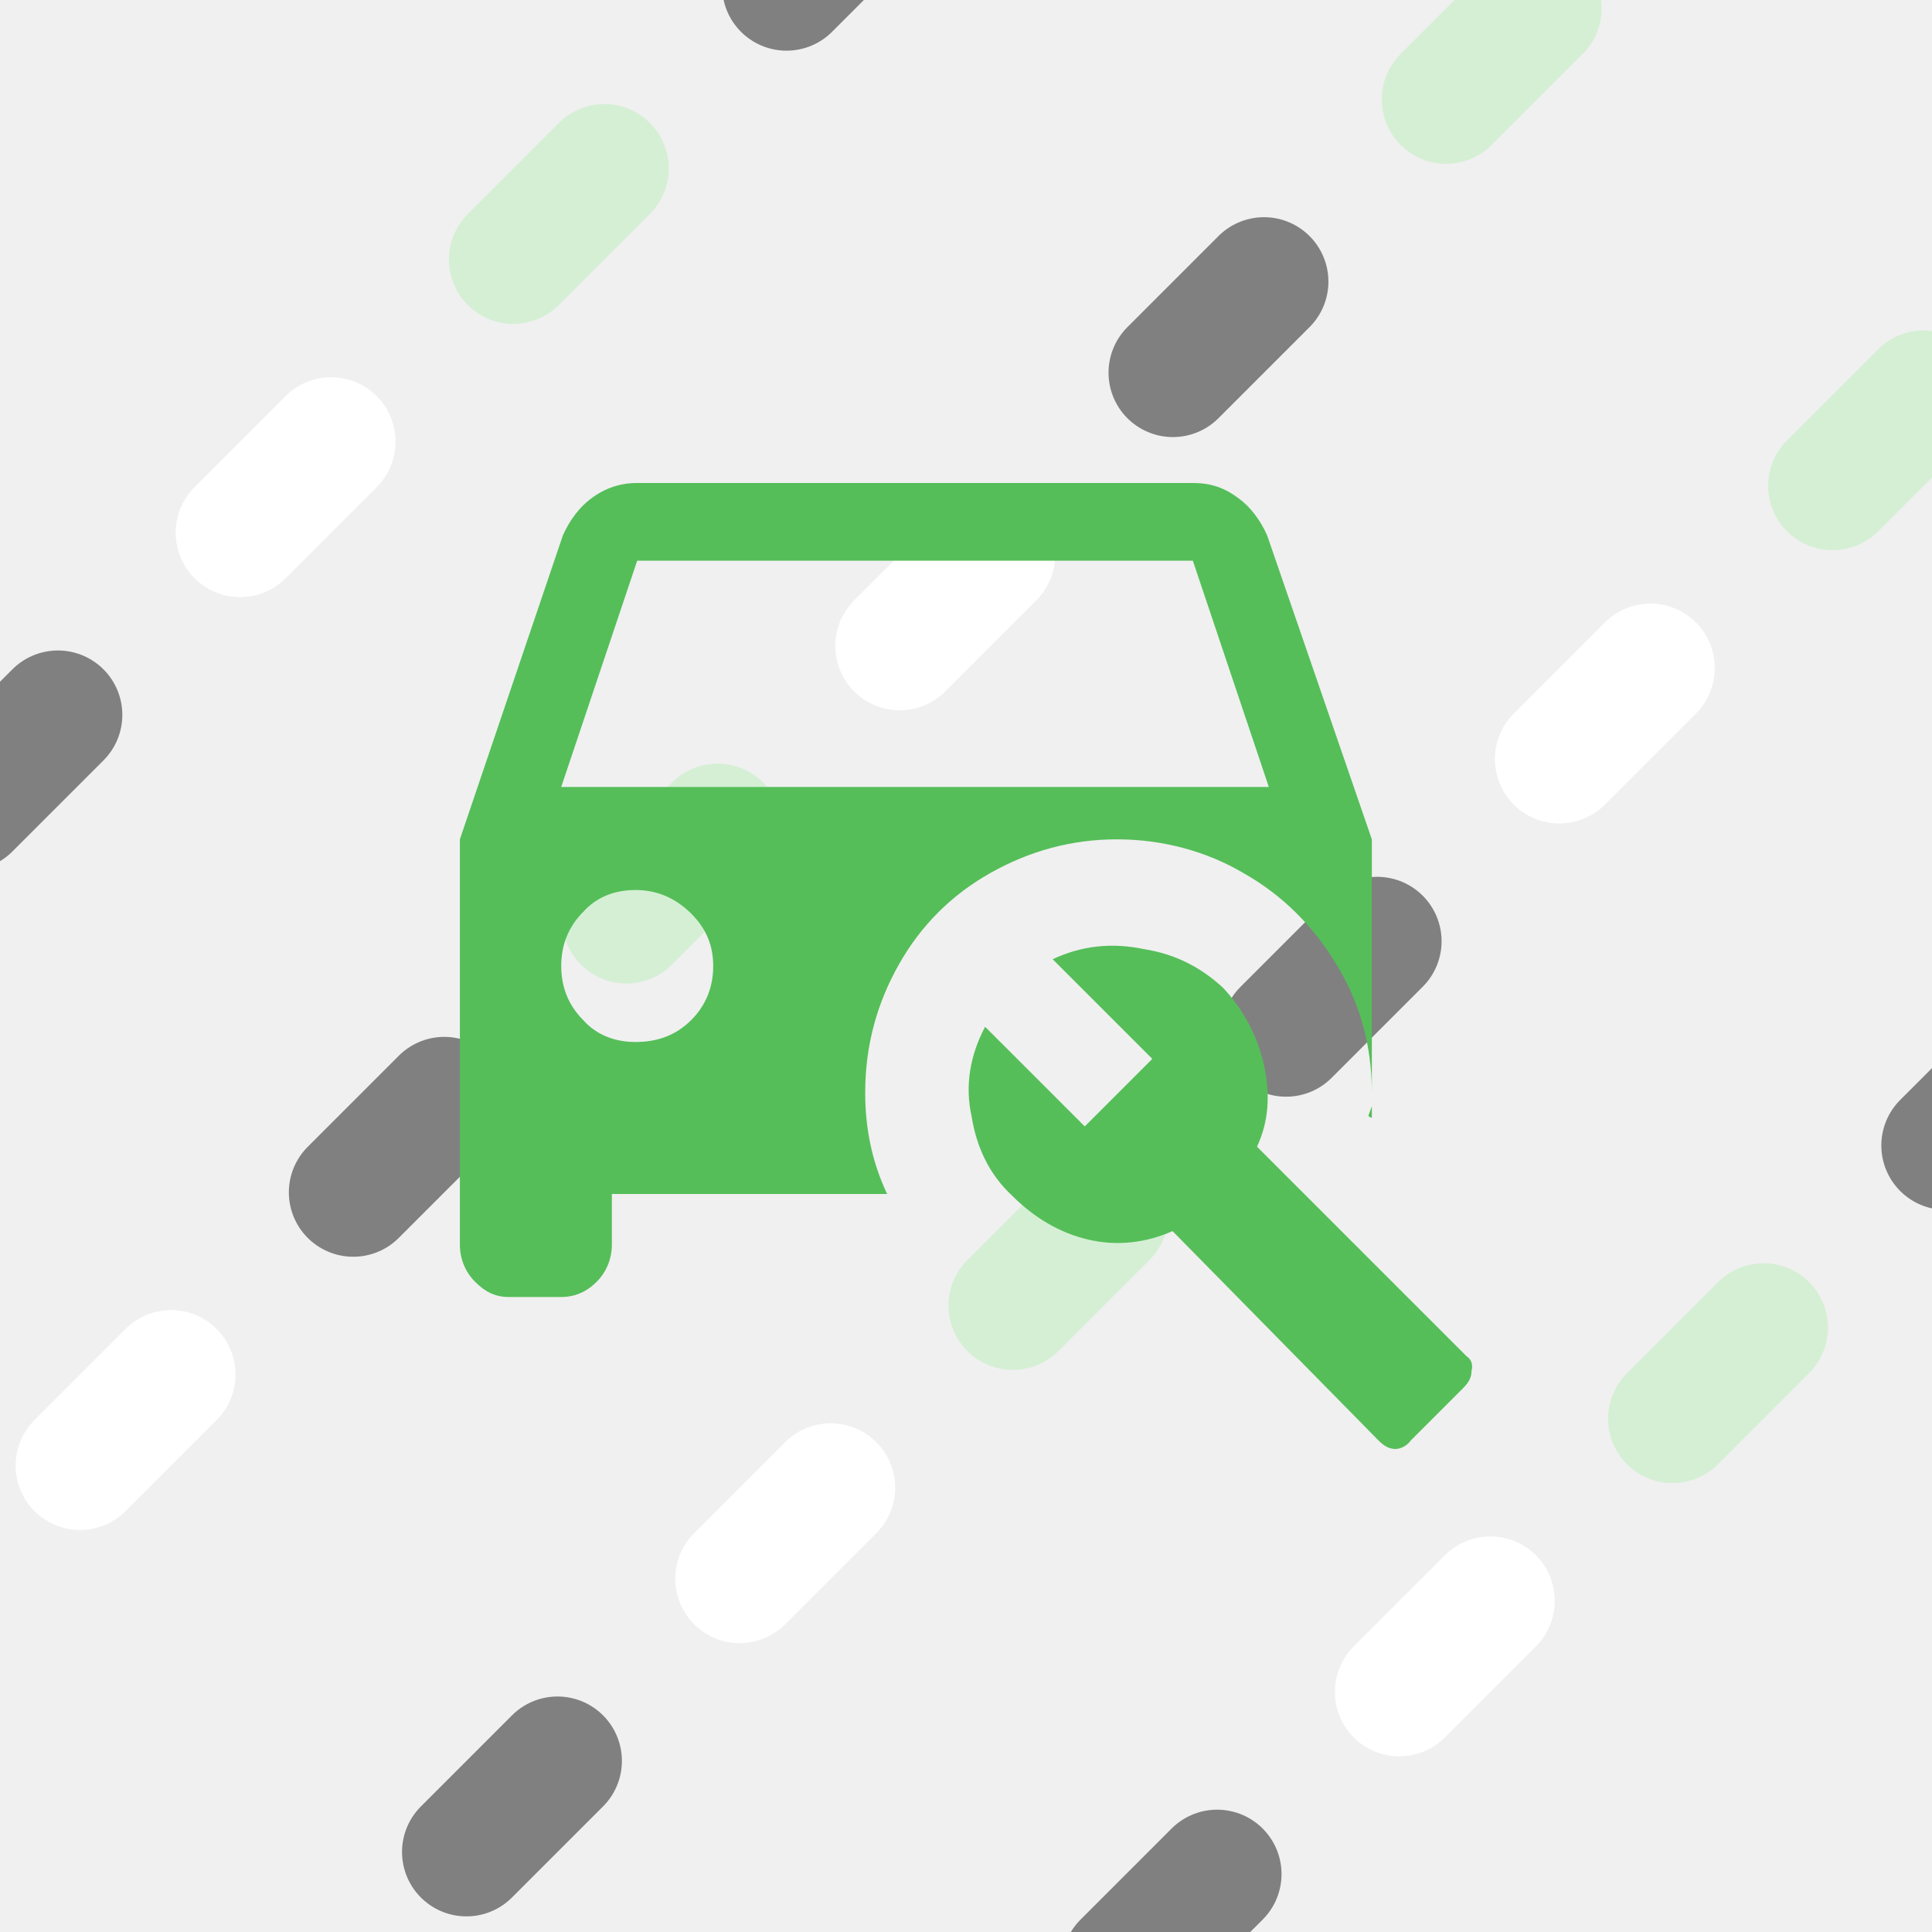
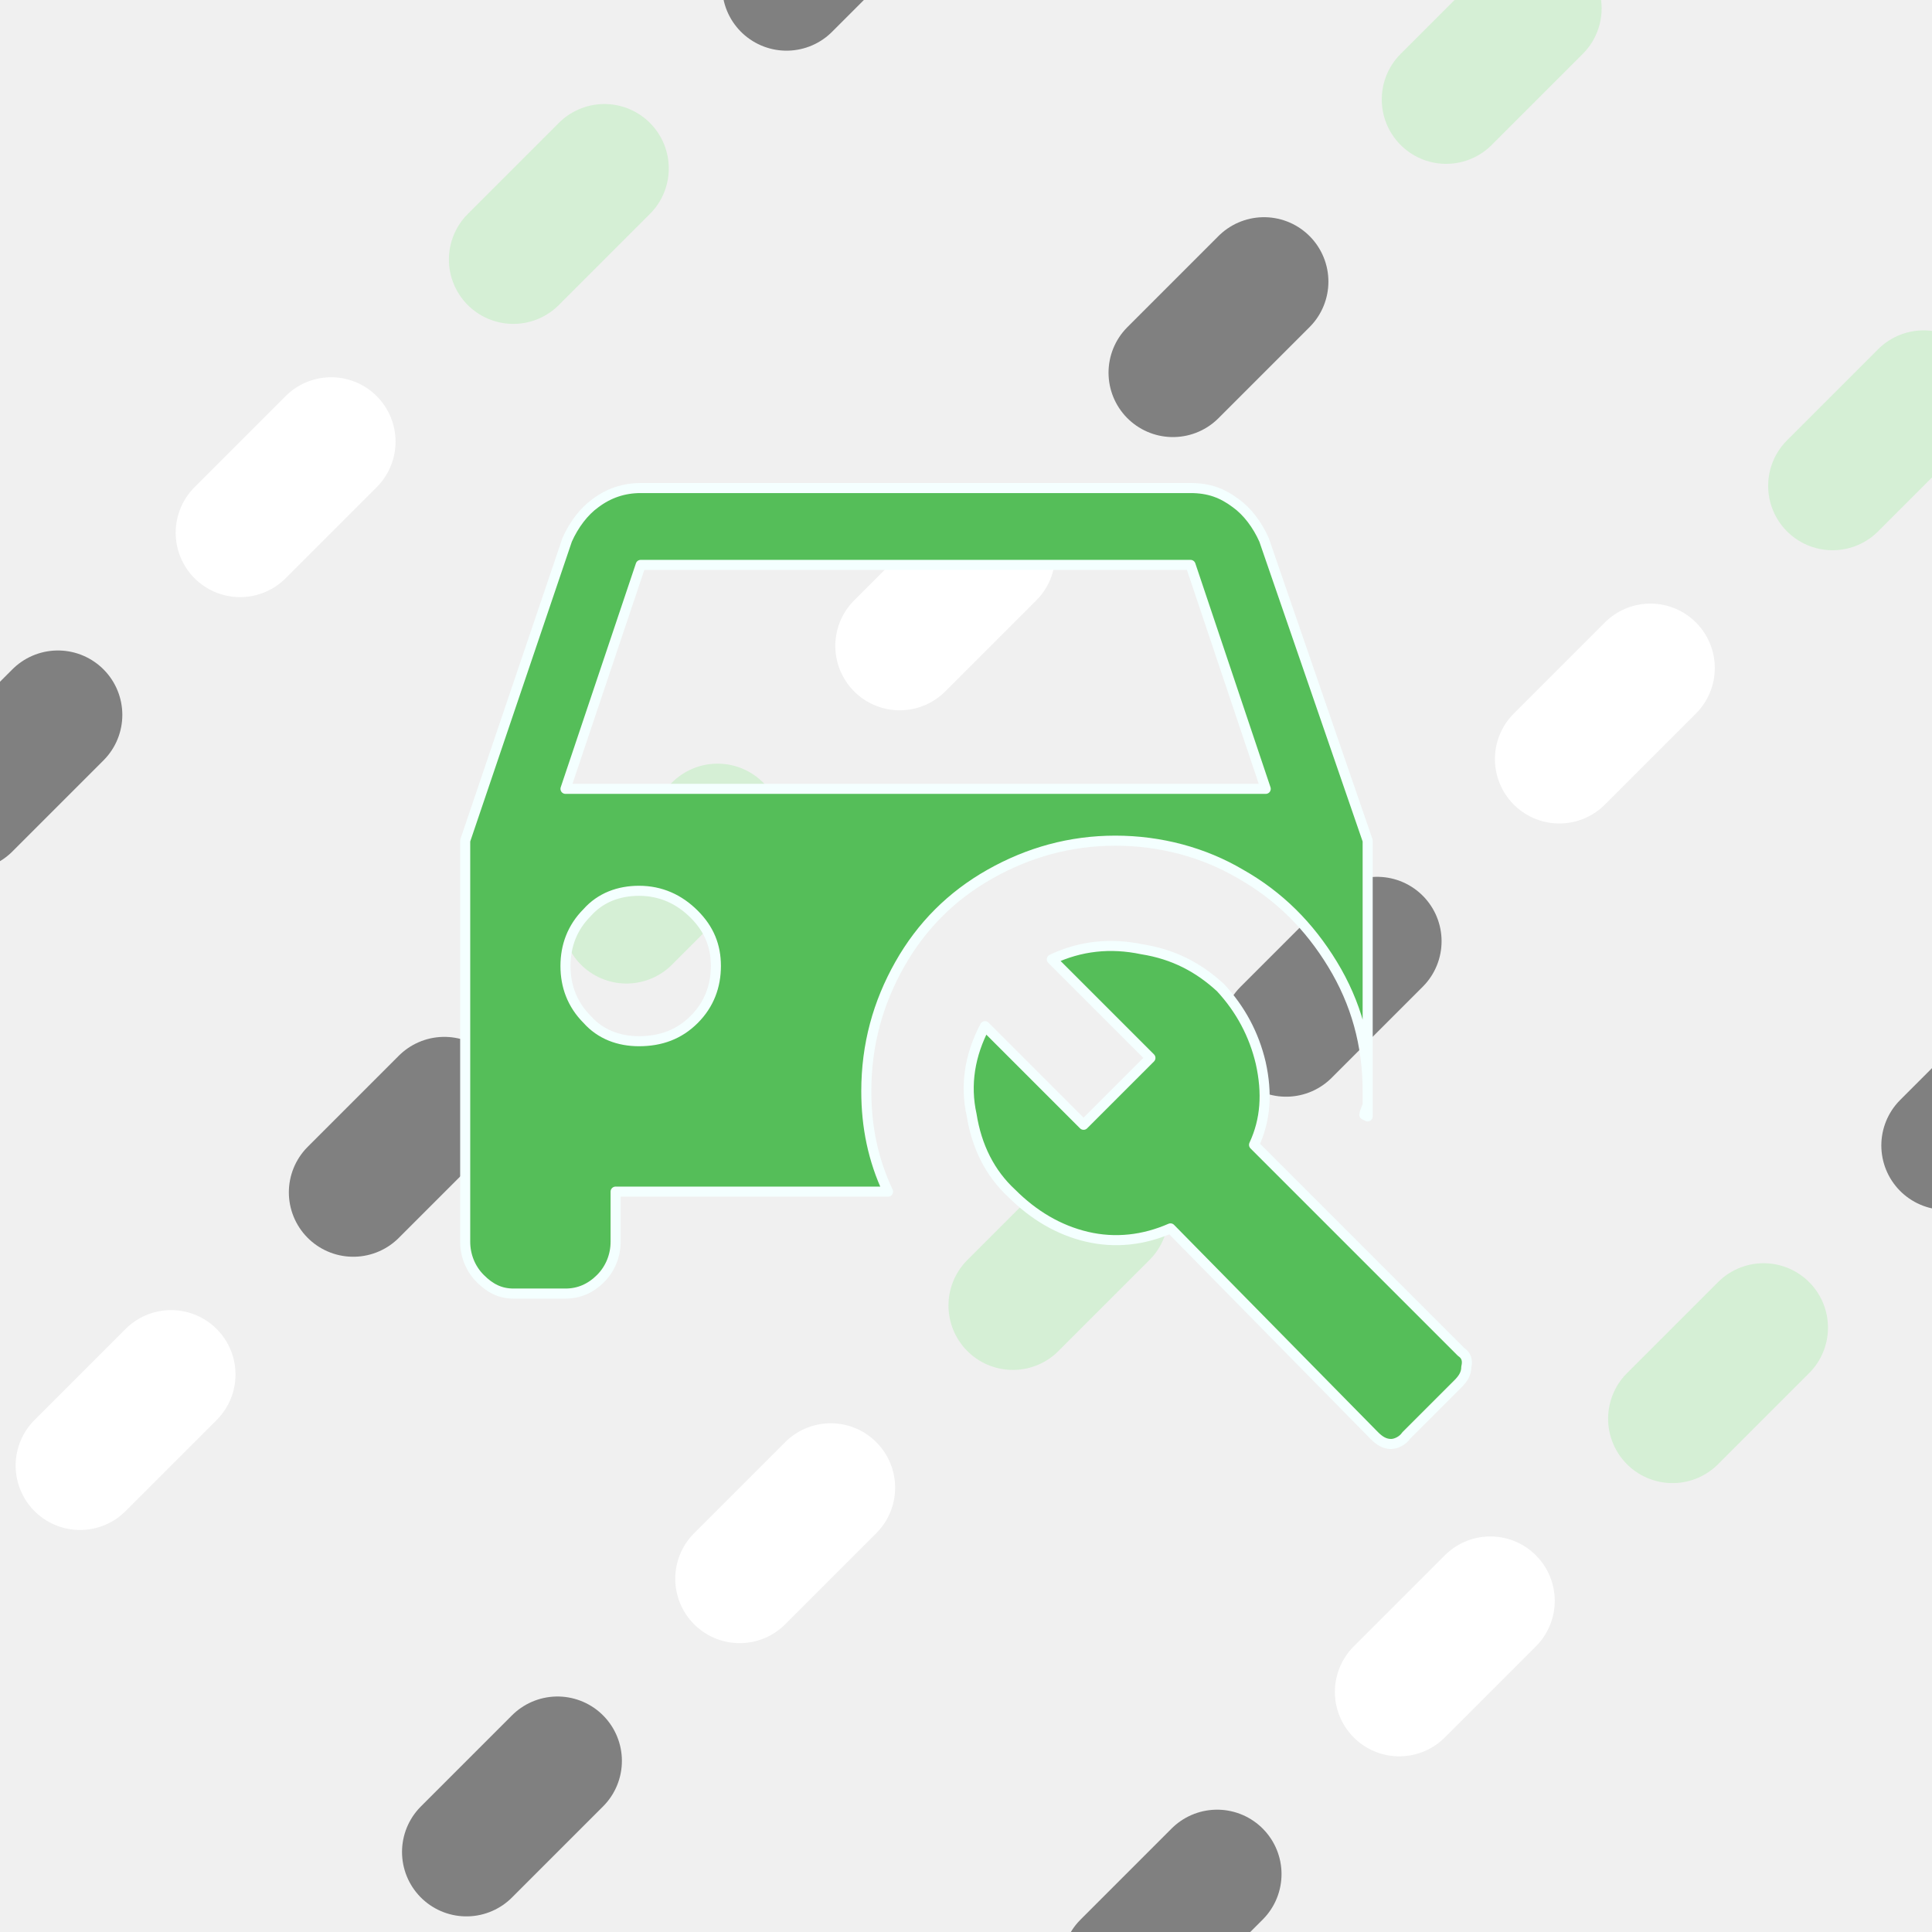
<svg xmlns="http://www.w3.org/2000/svg" width="3840" height="3840" version="1.1" viewBox="0 0 1016 1016" xml:space="preserve">
  <g fill="#55be59" stroke-linecap="round">
    <g stroke="#d5efd5">
      <path d="m-304.8 711.2 1016-1016" stroke-dasharray="67.733, 541.866" stroke-dashoffset="406.4" stroke-width="67.733" />
      <path d="m-101.6 914.4 1016-1016" stroke-dasharray="67.733,541.867" stroke-width="67.733" />
      <path d="m101.6 1117.6 1016-1016" stroke-dasharray="67.733, 541.867" stroke-width="67.733" />
      <path d="m304.8 1320.8 1016-1016" stroke-dasharray="67.733, 541.866" stroke-dashoffset="406.4" stroke-width="67.733" />
    </g>
    <g stroke="#808080">
      <path d="m-304.8 711.2 1016-1016" stroke-dasharray="67.733, 541.866" stroke-dashoffset="203.2" stroke-width="67.733" />
      <path d="m-101.6 914.4 1016-1016" stroke-dasharray="67.733,541.867" stroke-dashoffset="203.2" stroke-width="67.733" />
      <path d="m101.6 1117.6 1016-1016" stroke-dasharray="67.733, 541.866" stroke-dashoffset="406.4" stroke-width="67.733" />
      <path d="m304.8 1320.8 1016-1016" stroke-dasharray="67.733, 541.866" stroke-dashoffset="203.2" stroke-width="67.733" />
    </g>
  </g>
  <g fill="#55be59" stroke="#fff" stroke-linecap="round">
    <path d="m-304.8 711.2 1016-1016" stroke-dasharray="67.733, 541.866" stroke-width="67.733" />
    <path d="m-101.6 914.4 1016-1016" stroke-dasharray="67.733,541.867" stroke-dashoffset="406.4" stroke-width="67.733" />
    <path d="m101.6 1117.6 1016-1016" stroke-dasharray="67.733, 541.866" stroke-dashoffset="203.2" stroke-width="67.733" />
    <path d="m304.8 1320.8 1016-1016" stroke-dasharray="67.733, 541.866" stroke-width="67.733" />
  </g>
  <g>
-     <path d="m719.65 587.04 1.776 0.888v-13.322 7.105c-0.888 2.664-1.776 4.441-1.776 5.329zm-264.66-12.434c0-24.867 6.217-47.07 17.762-67.496 11.545-20.427 27.531-36.413 47.958-47.958 20.427-11.545 42.629-17.762 66.608-17.762 23.979 0 47.07 6.217 66.608 17.762 20.427 11.545 36.413 27.531 48.846 47.958 12.434 20.427 18.65 42.629 18.65 67.496v-133.22l-55.063-159.86c-3.552-7.993-8.881-15.098-15.098-19.538-7.105-5.329-14.21-7.993-23.979-7.993h-292.19c-8.881 0-16.874 2.664-23.979 7.993-6.217 4.441-11.545 11.545-15.098 19.538l-54.175 159.86v213.15c0 7.105 2.664 14.21 7.993 19.538s10.657 7.993 17.762 7.993h27.531c7.105 0 13.322-2.664 18.65-7.993s7.993-12.434 7.993-19.538v-26.643h144.76c-7.993-16.874-11.545-34.636-11.545-53.287zm-79.93-66.608c0 10.657-3.552 20.427-11.545 28.42-7.993 7.993-17.762 11.545-29.308 11.545-10.657 0-20.427-3.552-27.531-11.545-7.993-7.993-11.545-17.762-11.545-28.42s3.552-20.427 11.545-28.42c7.105-7.993 16.874-11.545 27.531-11.545 11.545 0 21.315 4.441 29.308 12.434 7.993 7.993 11.545 16.874 11.545 27.531zm292.19-94.14h-372.12l39.965-119.01h292.19zm103.91 299.29c2.664 1.776 3.552 4.441 2.664 7.993 0 3.552-1.776 6.217-4.441 8.881l-27.531 27.531c-1.776 2.664-5.329 4.441-7.993 4.441-3.552 0-6.217-1.776-8.881-4.441l-108.35-110.13c-14.21 6.217-29.308 7.993-44.406 4.441-15.098-3.552-28.42-11.545-39.965-23.091-11.545-10.657-18.65-24.867-21.315-41.741-3.552-15.986-0.888-31.972 7.105-47.07l52.399 52.399 35.524-35.524-52.399-52.399c15.098-7.105 31.084-8.881 47.958-5.329 16.874 2.664 30.196 9.769 41.741 20.427 10.657 11.545 17.762 24.867 21.315 39.965 3.552 15.986 2.664 30.196-3.552 43.517z" fill="#55be59" stroke-width="0" aria-label="󱠔" />
+     <path d="m717.47 586.22 1.758 0.879v-13.183 7.031c-0.879 2.637-1.758 4.394-1.758 5.273zm-261.9-12.304c0-24.608 6.152-46.58 17.577-66.793 11.425-20.214 27.245-36.033 47.459-47.458 20.214-11.425 42.186-17.577 65.915-17.577 23.729 0 46.58 6.152 65.915 17.577 20.214 11.425 36.034 27.245 48.338 47.458 12.304 20.214 18.456 42.185 18.456 66.793v-131.83l-54.49-158.19c-3.515-7.91-8.789-14.941-14.941-19.335-7.031-5.273-14.062-7.91-23.729-7.91h-289.15c-8.789 0-16.698 2.637-23.729 7.91-6.152 4.394-11.425 11.425-14.941 19.335l-53.611 158.19v210.93c0 7.031 2.637 14.062 7.91 19.335 5.273 5.273 10.546 7.91 17.577 7.91h27.245c7.031 0 13.183-2.637 18.456-7.91 5.273-5.273 7.91-12.304 7.91-19.335v-26.366h143.26c-7.91-16.698-11.425-34.276-11.425-52.732zm-79.098-65.915c0 10.546-3.515 20.214-11.425 28.124-7.91 7.91-17.577 11.425-29.003 11.425-10.546 0-20.214-3.515-27.245-11.425-7.91-7.91-11.425-17.577-11.425-28.124 0-10.546 3.515-20.214 11.425-28.124 7.031-7.91 16.698-11.425 27.245-11.425 11.425 0 21.093 4.394 29.003 12.304 7.91 7.91 11.425 16.698 11.425 27.245zm289.15-93.159h-368.24l39.549-117.77h289.15zm102.83 296.18c2.637 1.758 3.515 4.394 2.637 7.91 0 3.515-1.758 6.152-4.394 8.789l-27.245 27.245c-1.758 2.637-5.273 4.394-7.91 4.394-3.515 0-6.152-1.758-8.789-4.394l-107.22-108.98c-14.062 6.152-29.003 7.91-43.943 4.394-14.941-3.515-28.124-11.425-39.549-22.85-11.425-10.546-18.456-24.608-21.093-41.306-3.515-15.82-0.879-31.639 7.031-46.58l51.853 51.853 35.155-35.154-51.853-51.853c14.941-7.031 30.76-8.789 47.459-5.273 16.698 2.637 29.881 9.668 41.307 20.214 10.546 11.425 17.577 24.608 21.093 39.549 3.515 15.819 2.637 29.881-3.515 43.064z" fill="#55be59" stroke="#f4ffff" stroke-dashoffset="653.14" stroke-linecap="round" stroke-linejoin="round" stroke-width="5.292" aria-label="󱠔" />
  </g>
</svg>
